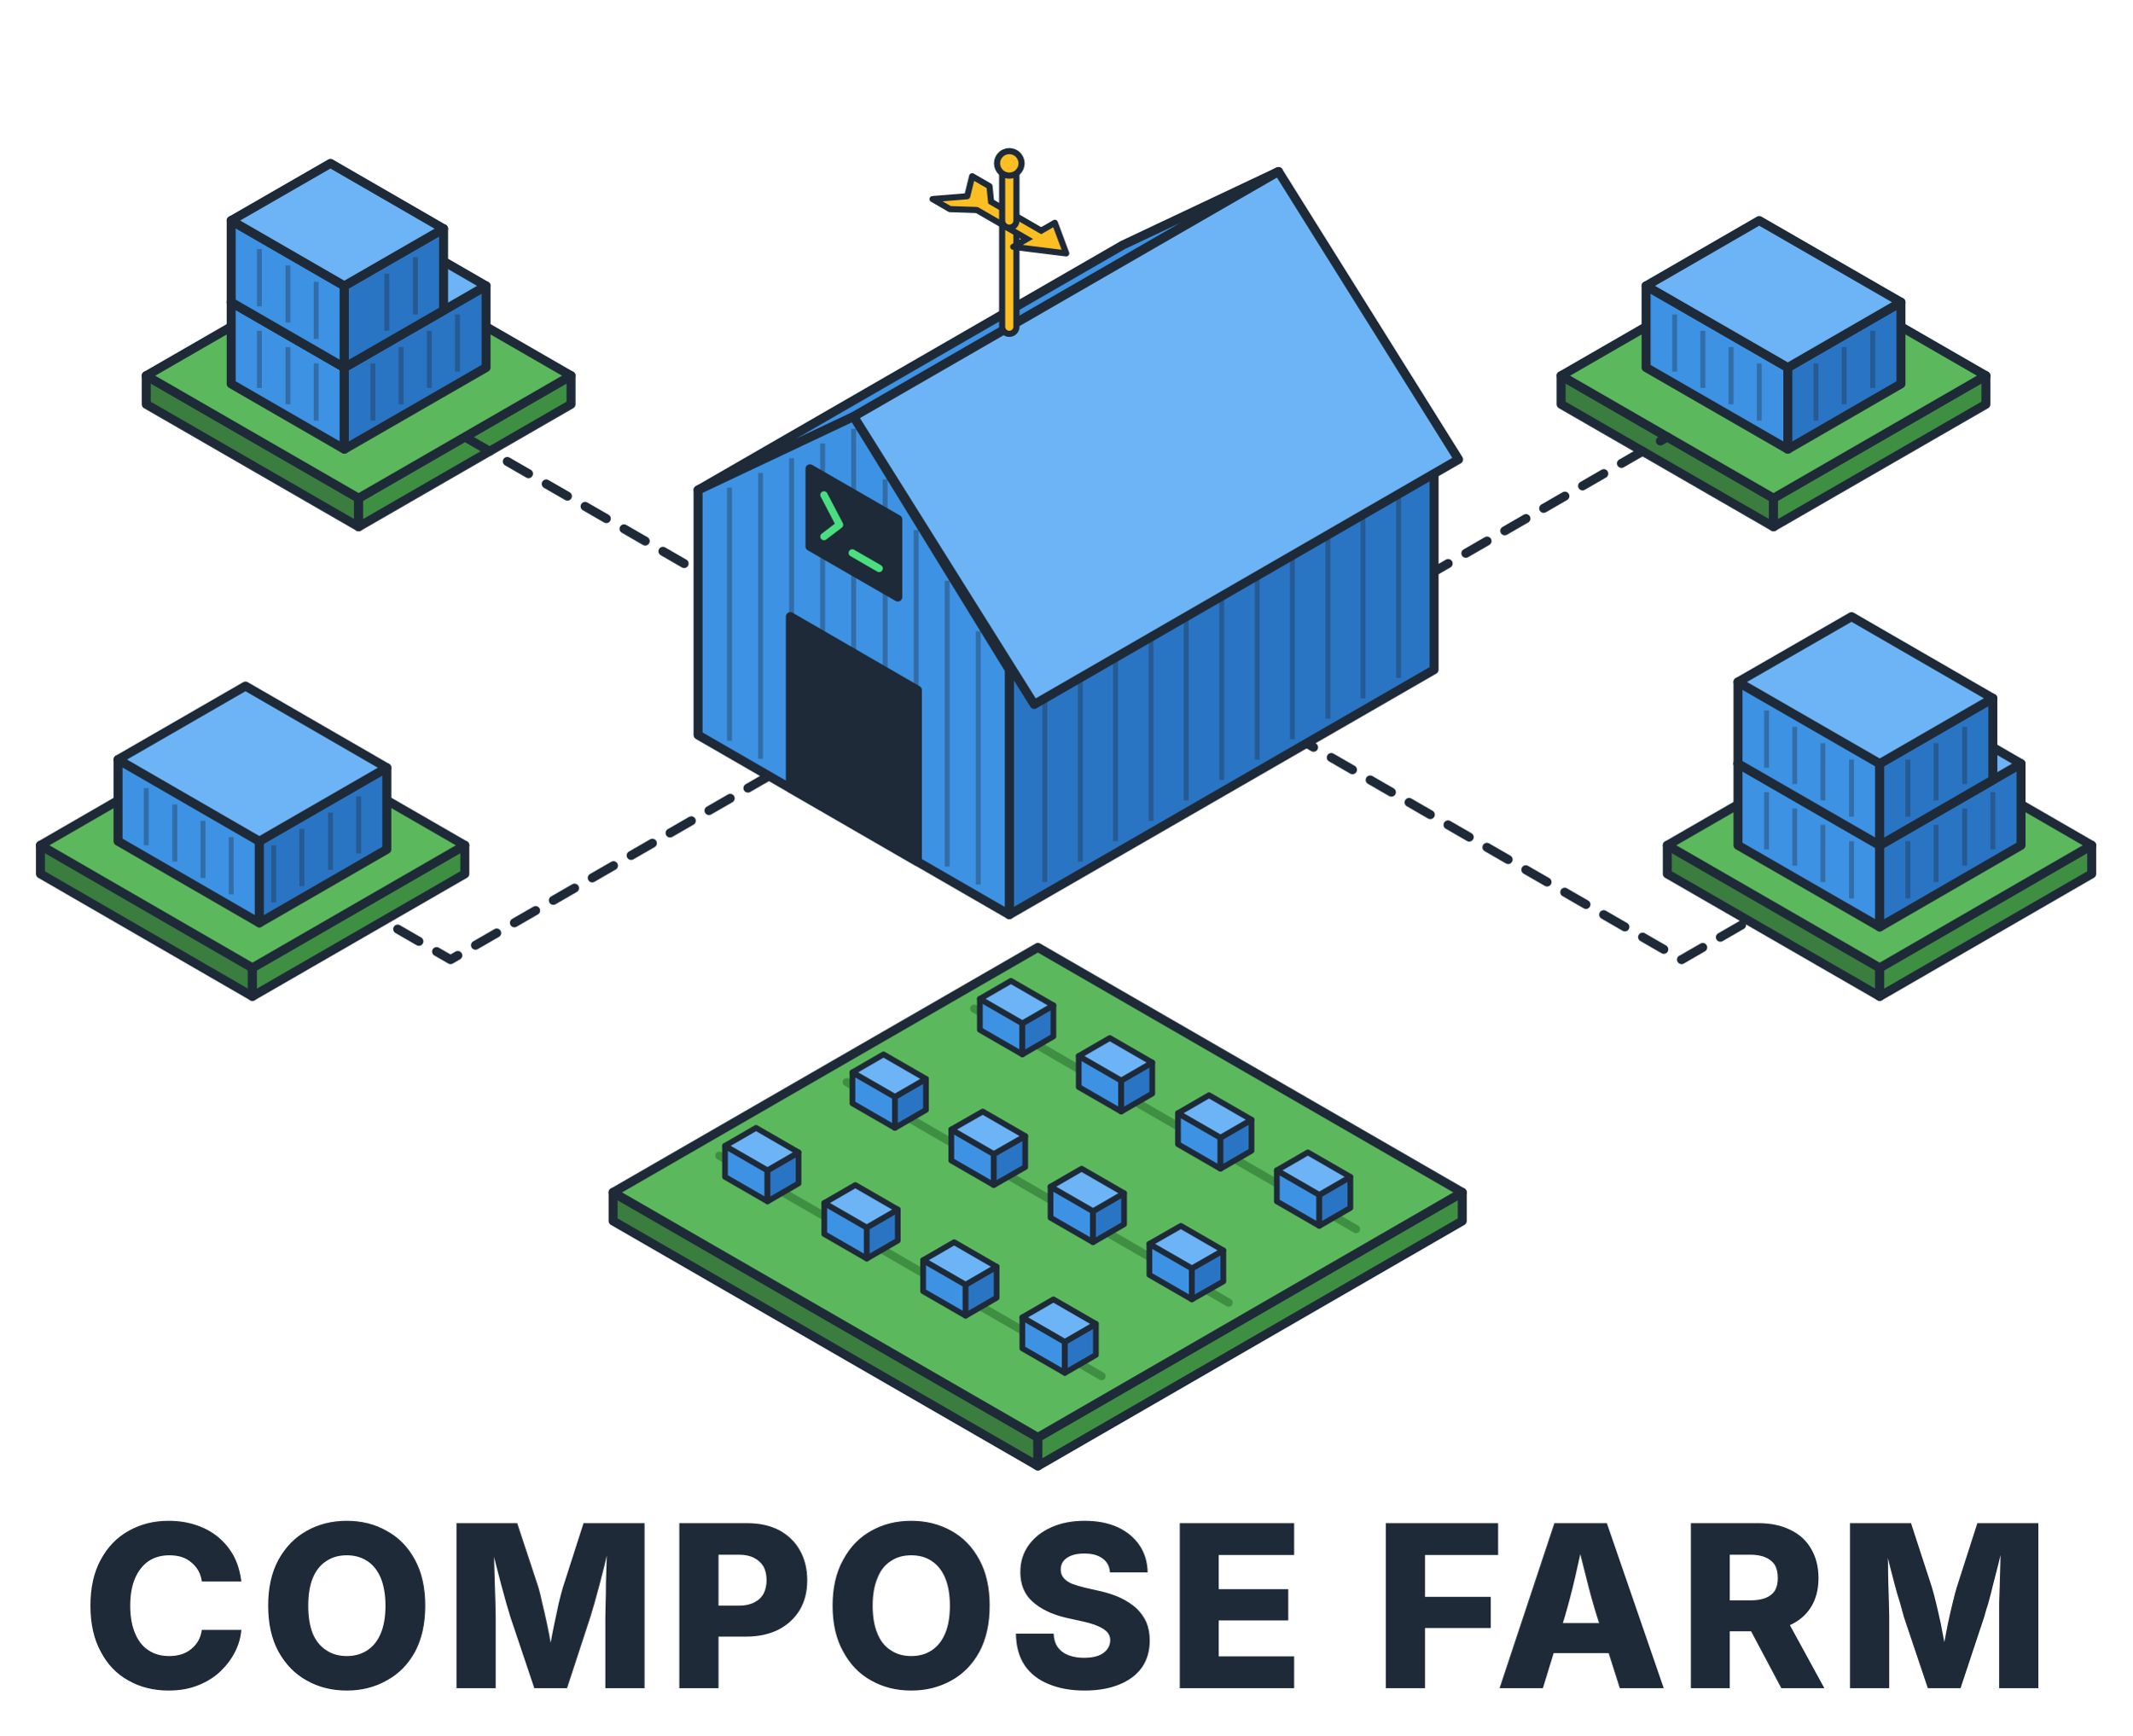
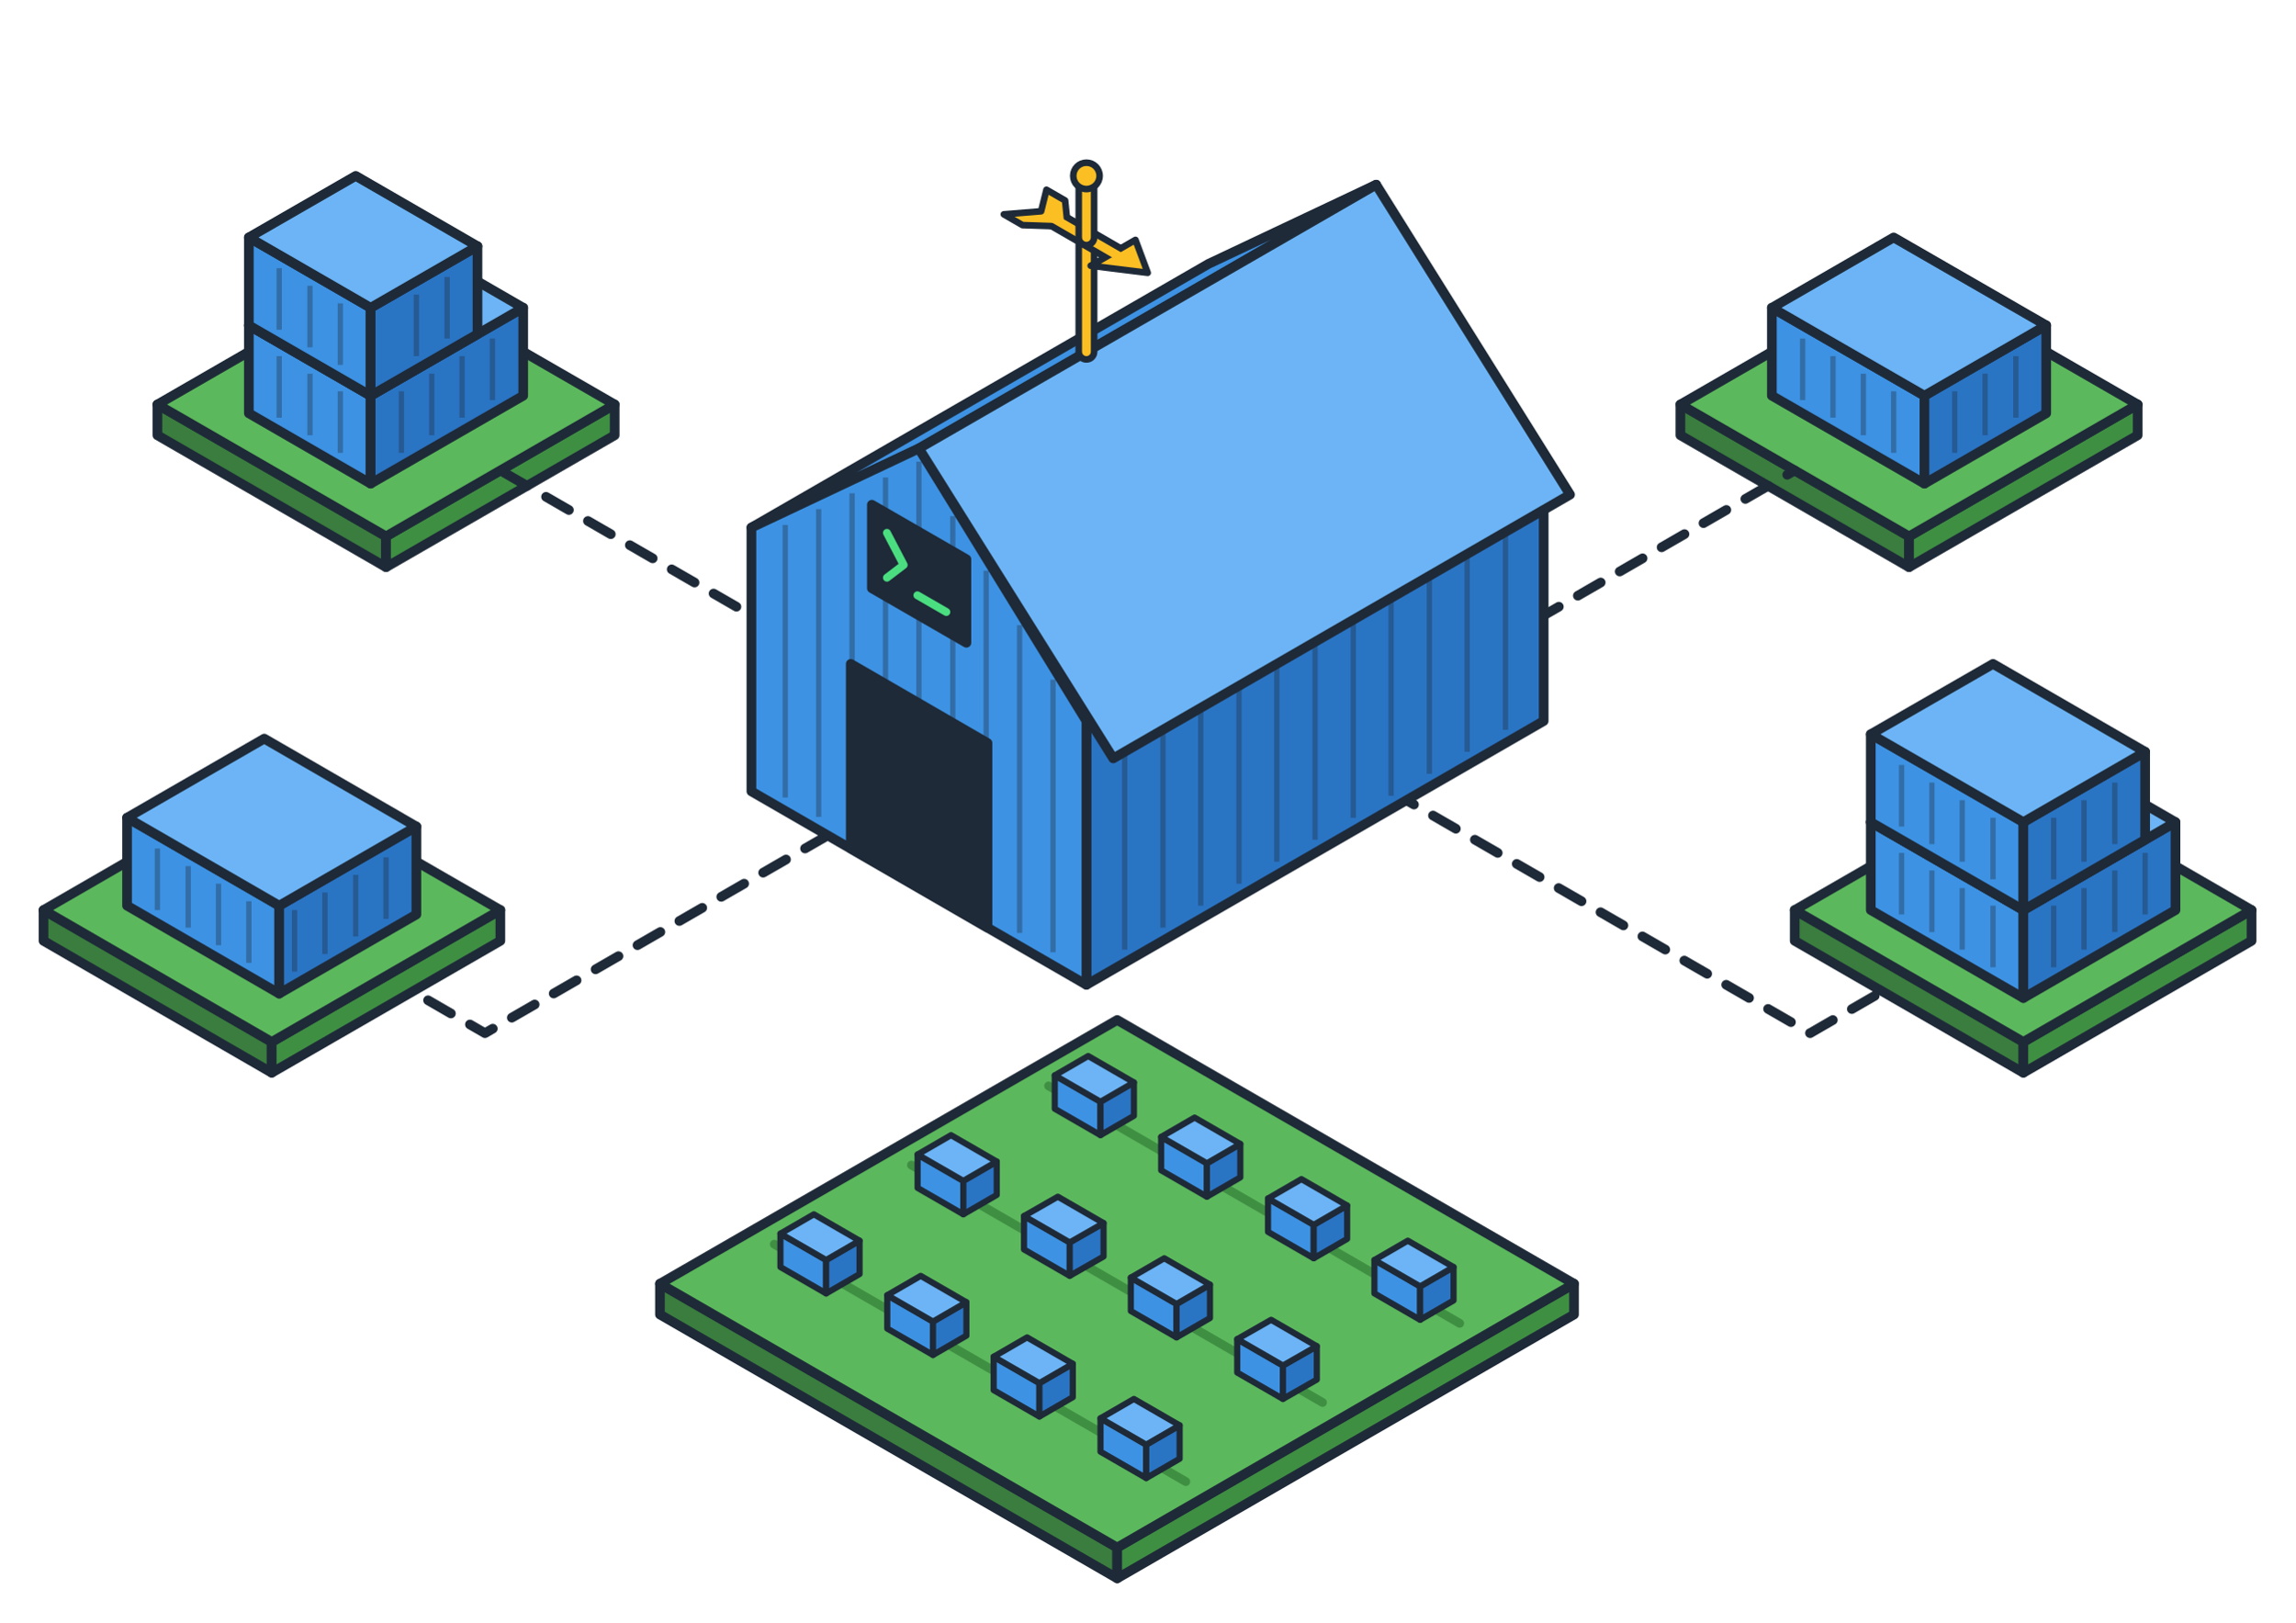
- <svg xmlns="http://www.w3.org/2000/svg" viewBox="139 28 522 425" width="522" height="425" role="img" aria-label="Compose Farm">
+ <svg xmlns="http://www.w3.org/2000/svg" viewBox="139 28 522 369" width="522" height="369" role="img" aria-label="Compose Farm">
  <style>
.o{stroke:#1e2a38;stroke-width:2.2;stroke-linejoin:round}
.o.thin{stroke-width:1.4}
.rib{stroke:#1e2a38;stroke-opacity:.35;stroke-width:1.2}
.furrow{stroke:#3f8f43;stroke-width:2;stroke-linecap:round}
.dash{fill:none;stroke:#1e2a38;stroke-width:2.2;stroke-dasharray:6 5;stroke-linecap:round;stroke-linejoin:round}
.term{fill:none;stroke:#4ade80;stroke-width:1.8;stroke-linecap:round;stroke-linejoin:round;vector-effect:non-scaling-stroke}
.vcase{fill:none;stroke:#1e2a38;stroke-width:5;stroke-linecap:round;stroke-linejoin:round;vector-effect:non-scaling-stroke}
.vcore{fill:none;stroke:#fbbf24;stroke-width:2;stroke-linecap:round;stroke-linejoin:round;vector-effect:non-scaling-stroke}
.vfill{fill:#fbbf24;stroke:#1e2a38;stroke-width:1.5;stroke-linejoin:round;vector-effect:non-scaling-stroke}
.wfill{fill:#1e2a38;stroke:none}
.pulse{display:none}
.spin{transform-origin:0 0;animation:spin 10s linear infinite}
@keyframes spin{0%{transform:rotate(0.0deg)}5%{transform:rotate(35.6deg)}10%{transform:rotate(64.5deg)}15%{transform:rotate(82.5deg)}20%{transform:rotate(89.6deg)}25%{transform:rotate(90.0deg)}30%{transform:rotate(90.4deg)}35%{transform:rotate(97.5deg)}40%{transform:rotate(115.5deg)}45%{transform:rotate(144.4deg)}50%{transform:rotate(180.0deg)}55%{transform:rotate(215.6deg)}60%{transform:rotate(244.5deg)}65%{transform:rotate(262.5deg)}70%{transform:rotate(269.6deg)}75%{transform:rotate(270.0deg)}80%{transform:rotate(270.4deg)}85%{transform:rotate(277.5deg)}90%{transform:rotate(295.5deg)}95%{transform:rotate(324.4deg)}100%{transform:rotate(360.0deg)}}
.pulse{display:inline;fill:none;stroke-width:4.5;stroke-linecap:round;stroke-dasharray:12 200;stroke-dashoffset:12;animation:pulse 2.8s linear infinite}
.pulse.out{stroke:#facc15;filter:drop-shadow(0 0 3px #f59e0b)}
.pulse.back{stroke:#4ade80;filter:drop-shadow(0 0 3px #16a34a)}
@keyframes pulse{0%{stroke-dashoffset:12}65%,100%{stroke-dashoffset:-100}}
.crop{transform-box:fill-box;transform-origin:50% 100%;animation:grow 12s ease-out infinite both}
@keyframes grow{0%,78%{transform:scale(1)}84%,88%{transform:scale(0)}94%{transform:scale(1.15)}97%,100%{transform:scale(1)}}
.migrant{animation:migrate 12s ease-in-out infinite}
@keyframes migrate{0%,36%{transform:translate(0.0px,0.0px)}39%{transform:translate(0.0px,-14.0px)}44%{transform:translate(-12.1px,-30.0px)}51%{transform:translate(-24.2px,100.0px)}54%,86%{transform:translate(-24.2px,114.0px)}89%{transform:translate(-24.2px,100.0px)}94%{transform:translate(-12.1px,-30.0px)}98%{transform:translate(0.0px,-14.0px)}100%{transform:translate(0.0px,0.0px)}}
.cursor{animation:blink 1.2s steps(1) infinite}
@keyframes blink{50%{opacity:0}}
@media (prefers-reduced-motion:reduce){.spin,.crop,.migrant,.cursor{animation:none}.pulse{display:none}}
@media (prefers-color-scheme:dark){.dash{stroke:#e6edf3}.wfill{fill:#e6edf3}}
</style>
  <polygon class="o" points="174.8,120.0 226.8,150.0 226.8,157.0 174.8,127.0" fill="#3a7d3e" />
  <polygon class="o" points="278.8,120.0 226.8,150.0 226.8,157.0 278.8,127.0" fill="#3f8f43" />
  <polygon class="o" points="226.8,90.0 278.8,120.0 226.8,150.0 174.8,120.0" fill="#5cb85c" />
  <polygon class="o" points="521.2,120.0 573.2,150.0 573.2,157.0 521.2,127.0" fill="#3a7d3e" />
  <polygon class="o" points="625.2,120.0 573.2,150.0 573.2,157.0 625.2,127.0" fill="#3f8f43" />
  <polygon class="o" points="573.2,90.0 625.2,120.0 573.2,150.0 521.2,120.0" fill="#5cb85c" />
  <polygon class="o" points="195.6,122.0 223.3,138.0 223.3,118.0 195.6,102.0" fill="#3d92e3" />
  <polygon class="o" points="258.0,118.0 223.3,138.0 223.3,118.0 258.0,98.0" fill="#2a74c4" />
  <polygon class="o" points="230.3,82.0 258.0,98.0 223.3,118.0 195.6,102.0" fill="#6cb4f5" />
  <line class="rib" x1="202.5" y1="123.0" x2="202.5" y2="109.0" />
  <line class="rib" x1="209.5" y1="127.0" x2="209.5" y2="113.0" />
  <line class="rib" x1="216.4" y1="131.0" x2="216.4" y2="117.0" />
  <line class="rib" x1="251.0" y1="119.0" x2="251.0" y2="105.0" />
  <line class="rib" x1="244.1" y1="123.0" x2="244.1" y2="109.0" />
  <line class="rib" x1="237.2" y1="127.0" x2="237.2" y2="113.0" />
  <line class="rib" x1="230.3" y1="131.0" x2="230.3" y2="117.0" />
  <polygon class="o" points="542.0,118.0 576.7,138.0 576.7,118.0 542.0,98.0" fill="#3d92e3" />
  <polygon class="o" points="604.4,122.0 576.7,138.0 576.7,118.0 604.4,102.0" fill="#2a74c4" />
  <polygon class="o" points="569.7,82.0 604.4,102.0 576.7,118.0 542.0,98.0" fill="#6cb4f5" />
  <line class="rib" x1="549.0" y1="119.0" x2="549.0" y2="105.0" />
  <line class="rib" x1="555.9" y1="123.0" x2="555.9" y2="109.0" />
  <line class="rib" x1="562.8" y1="127.0" x2="562.8" y2="113.0" />
  <line class="rib" x1="569.7" y1="131.0" x2="569.7" y2="117.0" />
  <line class="rib" x1="597.5" y1="123.0" x2="597.5" y2="109.0" />
  <line class="rib" x1="590.5" y1="127.0" x2="590.5" y2="113.0" />
  <line class="rib" x1="583.6" y1="131.0" x2="583.6" y2="117.0" />
  <path class="dash" d="M344.6,188.0 L252.8,135.0" />
  <path class="pulse out" pathLength="100" style="animation-delay:-0.0s" d="M344.6,188.0 L252.8,135.0" />
  <path class="pulse back" pathLength="100" style="animation-delay:-1.4s" d="M252.8,135.0 L344.6,188.0" />
  <path class="dash" d="M469.3,180.0 L547.2,135.0" />
  <path class="pulse out" pathLength="100" style="animation-delay:-0.7s" d="M469.3,180.0 L547.2,135.0" />
  <path class="pulse back" pathLength="100" style="animation-delay:-2.1s" d="M547.2,135.0 L469.3,180.0" />
  <path class="dash" d="M327.3,218.0 L249.3,263.0 L209.5,240.0" />
  <path class="pulse out" pathLength="100" style="animation-delay:-1.4s" d="M327.3,218.0 L249.3,263.0 L209.5,240.0" />
  <path class="pulse back" pathLength="100" style="animation-delay:-2.8s" d="M209.5,240.0 L249.3,263.0 L327.3,218.0" />
  <path class="dash" d="M455.4,208.0 L550.7,263.0 L590.5,240.0" />
  <path class="pulse out" pathLength="100" style="animation-delay:-2.1s" d="M455.4,208.0 L550.7,263.0 L590.5,240.0" />
  <path class="pulse back" pathLength="100" style="animation-delay:-3.5s" d="M590.5,240.0 L550.7,263.0 L455.4,208.0" />
  <polygon class="o" points="413.9,88.0 452.0,70.0 348.0,130.0 309.9,148.0" fill="#3d92e3" />
  <polygon class="o" points="490.1,192.0 386.1,252.0 386.1,192.0 490.1,132.0" fill="#2a74c4" />
  <line class="rib" x1="481.4" y1="194.0" x2="481.4" y2="140.0" />
  <line class="rib" x1="472.7" y1="199.0" x2="472.7" y2="145.0" />
  <line class="rib" x1="464.1" y1="204.0" x2="464.1" y2="150.0" />
  <line class="rib" x1="455.4" y1="209.0" x2="455.4" y2="155.0" />
  <line class="rib" x1="446.8" y1="214.0" x2="446.8" y2="160.0" />
  <line class="rib" x1="438.1" y1="219.0" x2="438.1" y2="165.0" />
  <line class="rib" x1="429.4" y1="224.0" x2="429.4" y2="170.0" />
  <line class="rib" x1="420.8" y1="229.0" x2="420.8" y2="175.0" />
  <line class="rib" x1="412.1" y1="234.0" x2="412.1" y2="180.0" />
  <line class="rib" x1="403.5" y1="239.0" x2="403.5" y2="185.0" />
  <line class="rib" x1="394.8" y1="244.0" x2="394.8" y2="190.0" />
  <polygon class="o" points="309.9,208.0 386.1,252.0 386.1,192.0 348.0,130.0 309.9,148.0" fill="#3d92e3" />
  <line class="rib" x1="317.6" y1="209.4" x2="317.6" y2="147.4" />
  <line class="rib" x1="325.2" y1="213.8" x2="325.2" y2="143.8" />
  <line class="rib" x1="332.8" y1="218.2" x2="332.8" y2="140.2" />
  <line class="rib" x1="340.4" y1="222.6" x2="340.4" y2="136.6" />
  <line class="rib" x1="348.0" y1="227.0" x2="348.0" y2="133.0" />
  <line class="rib" x1="355.7" y1="231.4" x2="355.7" y2="145.4" />
  <line class="rib" x1="363.3" y1="235.8" x2="363.3" y2="157.8" />
  <line class="rib" x1="370.9" y1="240.2" x2="370.9" y2="170.2" />
  <line class="rib" x1="378.5" y1="244.6" x2="378.5" y2="182.6" />
  <polygon class="o" points="452.0,70.0 496.1,140.5 392.2,200.5 348.0,130.0" fill="#6cb4f5" />
  <polygon class="o" points="332.5,221.0 363.6,239.0 363.6,197.0 332.5,179.0" fill="#1e2a38" />
  <polygon class="o" points="337.3,161.8 358.8,174.2 358.8,155.2 337.3,142.8" fill="#1e2a38" />
  <g transform="matrix(17.32 10.00 0 -20.00 348.0 230.0)">
    <path class="term" d="M-0.42,3.83 L-0.2,3.575 L-0.42,3.32" />
    <path class="term cursor" d="M-0.02,3.32 H0.36" />
  </g>
  <polygon class="o" points="289.1,320.0 393.1,380.0 393.1,387.0 289.1,327.0" fill="#3a7d3e" />
  <polygon class="o" points="497.0,320.0 393.1,380.0 393.1,387.0 497.0,327.0" fill="#3f8f43" />
  <polygon class="o" points="393.1,260.0 497.0,320.0 393.1,380.0 289.1,320.0" fill="#5cb85c" />
  <line class="furrow" x1="377.5" y1="275.0" x2="471.0" y2="329.0" />
  <line class="furrow" x1="346.3" y1="293.0" x2="439.8" y2="347.0" />
  <line class="furrow" x1="315.1" y1="311.0" x2="408.7" y2="365.0" />
  <g class="crop" style="animation-delay:0.00s">
    <polygon class="o thin" points="378.9,280.2 389.3,286.2 389.3,278.6 378.9,272.6" fill="#3d92e3" />
    <polygon class="o thin" points="396.9,281.8 389.3,286.2 389.3,278.6 396.9,274.2" fill="#2a74c4" />
    <polygon class="o thin" points="386.5,268.2 396.9,274.2 389.3,278.6 378.9,272.6" fill="#6cb4f5" />
  </g>
  <g class="crop" style="animation-delay:0.12s">
    <polygon class="o thin" points="347.7,298.2 358.1,304.2 358.1,296.6 347.7,290.6" fill="#3d92e3" />
    <polygon class="o thin" points="365.7,299.8 358.1,304.2 358.1,296.6 365.7,292.2" fill="#2a74c4" />
    <polygon class="o thin" points="355.3,286.2 365.7,292.2 358.1,296.6 347.7,290.6" fill="#6cb4f5" />
  </g>
  <g class="crop" style="animation-delay:0.12s">
    <polygon class="o thin" points="403.1,294.2 413.5,300.2 413.5,292.6 403.1,286.6" fill="#3d92e3" />
    <polygon class="o thin" points="421.1,295.8 413.5,300.2 413.5,292.6 421.1,288.2" fill="#2a74c4" />
    <polygon class="o thin" points="410.7,282.2 421.1,288.2 413.5,292.6 403.1,286.6" fill="#6cb4f5" />
  </g>
  <g class="crop" style="animation-delay:0.24s">
    <polygon class="o thin" points="316.5,316.2 326.9,322.2 326.9,314.6 316.5,308.6" fill="#3d92e3" />
    <polygon class="o thin" points="334.5,317.8 326.9,322.2 326.9,314.6 334.5,310.2" fill="#2a74c4" />
    <polygon class="o thin" points="324.1,304.2 334.5,310.2 326.9,314.6 316.5,308.6" fill="#6cb4f5" />
  </g>
  <g class="crop" style="animation-delay:0.24s">
    <polygon class="o thin" points="371.9,312.2 382.3,318.2 382.3,310.6 371.9,304.6" fill="#3d92e3" />
    <polygon class="o thin" points="390.0,313.8 382.3,318.2 382.3,310.6 390.0,306.2" fill="#2a74c4" />
    <polygon class="o thin" points="379.6,300.2 390.0,306.2 382.3,310.6 371.9,304.6" fill="#6cb4f5" />
  </g>
  <g class="crop" style="animation-delay:0.24s">
    <polygon class="o thin" points="427.4,308.2 437.8,314.2 437.8,306.6 427.4,300.6" fill="#3d92e3" />
    <polygon class="o thin" points="445.4,309.8 437.8,314.2 437.8,306.6 445.4,302.2" fill="#2a74c4" />
    <polygon class="o thin" points="435.0,296.2 445.4,302.2 437.8,306.6 427.4,300.6" fill="#6cb4f5" />
  </g>
  <g class="crop" style="animation-delay:0.36s">
    <polygon class="o thin" points="340.8,330.2 351.2,336.2 351.2,328.6 340.8,322.6" fill="#3d92e3" />
    <polygon class="o thin" points="358.8,331.8 351.2,336.2 351.2,328.6 358.8,324.2" fill="#2a74c4" />
    <polygon class="o thin" points="348.4,318.2 358.8,324.2 351.2,328.6 340.8,322.6" fill="#6cb4f5" />
  </g>
  <g class="crop" style="animation-delay:0.36s">
    <polygon class="o thin" points="396.2,326.2 406.6,332.2 406.6,324.6 396.2,318.6" fill="#3d92e3" />
    <polygon class="o thin" points="414.2,327.8 406.6,332.2 406.6,324.6 414.2,320.2" fill="#2a74c4" />
    <polygon class="o thin" points="403.8,314.2 414.2,320.2 406.6,324.6 396.2,318.6" fill="#6cb4f5" />
  </g>
  <g class="crop" style="animation-delay:0.36s">
    <polygon class="o thin" points="451.6,322.2 462.0,328.2 462.0,320.6 451.6,314.6" fill="#3d92e3" />
    <polygon class="o thin" points="469.6,323.8 462.0,328.2 462.0,320.6 469.6,316.2" fill="#2a74c4" />
    <polygon class="o thin" points="459.2,310.2 469.6,316.2 462.0,320.6 451.6,314.6" fill="#6cb4f5" />
  </g>
  <g class="crop" style="animation-delay:0.48s">
    <polygon class="o thin" points="365.0,344.2 375.4,350.2 375.4,342.6 365.0,336.6" fill="#3d92e3" />
    <polygon class="o thin" points="383.0,345.8 375.4,350.2 375.4,342.6 383.0,338.2" fill="#2a74c4" />
    <polygon class="o thin" points="372.6,332.2 383.0,338.2 375.4,342.6 365.0,336.6" fill="#6cb4f5" />
  </g>
  <g class="crop" style="animation-delay:0.48s">
    <polygon class="o thin" points="420.4,340.2 430.8,346.2 430.8,338.6 420.4,332.6" fill="#3d92e3" />
    <polygon class="o thin" points="438.5,341.8 430.8,346.2 430.8,338.6 438.5,334.2" fill="#2a74c4" />
    <polygon class="o thin" points="428.1,328.2 438.5,334.2 430.8,338.6 420.4,332.6" fill="#6cb4f5" />
  </g>
  <g class="crop" style="animation-delay:0.60s">
    <polygon class="o thin" points="389.3,358.2 399.7,364.2 399.7,356.6 389.3,350.6" fill="#3d92e3" />
    <polygon class="o thin" points="407.3,359.8 399.7,364.2 399.7,356.6 407.3,352.2" fill="#2a74c4" />
    <polygon class="o thin" points="396.9,346.2 407.3,352.2 399.7,356.6 389.3,350.6" fill="#6cb4f5" />
  </g>
  <polygon class="o" points="148.9,235.0 200.8,265.0 200.8,272.0 148.9,242.0" fill="#3a7d3e" />
  <polygon class="o" points="252.8,235.0 200.8,265.0 200.8,272.0 252.8,242.0" fill="#3f8f43" />
  <polygon class="o" points="200.8,205.0 252.8,235.0 200.8,265.0 148.9,235.0" fill="#5cb85c" />
  <polygon class="o" points="547.2,235.0 599.2,265.0 599.2,272.0 547.2,242.0" fill="#3a7d3e" />
  <polygon class="o" points="651.1,235.0 599.2,265.0 599.2,272.0 651.1,242.0" fill="#3f8f43" />
  <polygon class="o" points="599.2,205.0 651.1,235.0 599.2,265.0 547.2,235.0" fill="#5cb85c" />
  <polygon class="o" points="167.9,234.0 202.5,254.0 202.5,234.0 167.9,214.0" fill="#3d92e3" />
  <polygon class="o" points="233.7,236.0 202.5,254.0 202.5,234.0 233.7,216.0" fill="#2a74c4" />
  <polygon class="o" points="199.1,196.0 233.7,216.0 202.5,234.0 167.9,214.0" fill="#6cb4f5" />
  <line class="rib" x1="174.8" y1="235.0" x2="174.8" y2="221.0" />
  <line class="rib" x1="181.8" y1="239.0" x2="181.8" y2="225.0" />
  <line class="rib" x1="188.7" y1="243.0" x2="188.7" y2="229.0" />
  <line class="rib" x1="195.6" y1="247.0" x2="195.6" y2="233.0" />
  <line class="rib" x1="226.8" y1="237.0" x2="226.8" y2="223.0" />
  <line class="rib" x1="219.9" y1="241.0" x2="219.9" y2="227.0" />
  <line class="rib" x1="212.9" y1="245.0" x2="212.9" y2="231.0" />
  <line class="rib" x1="206.0" y1="249.0" x2="206.0" y2="235.0" />
  <polygon class="o" points="564.5,235.0 599.2,255.0 599.2,235.0 564.5,215.0" fill="#3d92e3" />
  <polygon class="o" points="633.8,235.0 599.2,255.0 599.2,235.0 633.8,215.0" fill="#2a74c4" />
  <polygon class="o" points="599.2,195.0 633.8,215.0 599.2,235.0 564.5,215.0" fill="#6cb4f5" />
  <line class="rib" x1="571.5" y1="236.0" x2="571.5" y2="222.0" />
  <line class="rib" x1="578.4" y1="240.0" x2="578.4" y2="226.0" />
  <line class="rib" x1="585.3" y1="244.0" x2="585.3" y2="230.0" />
  <line class="rib" x1="592.3" y1="248.0" x2="592.3" y2="234.0" />
  <line class="rib" x1="626.9" y1="236.0" x2="626.9" y2="222.0" />
  <line class="rib" x1="620.0" y1="240.0" x2="620.0" y2="226.0" />
  <line class="rib" x1="613.0" y1="244.0" x2="613.0" y2="230.0" />
  <line class="rib" x1="606.1" y1="248.0" x2="606.1" y2="234.0" />
  <polygon class="o" points="564.5,215.0 599.2,235.0 599.2,215.0 564.5,195.0" fill="#3d92e3" />
  <polygon class="o" points="626.9,219.0 599.2,235.0 599.2,215.0 626.9,199.0" fill="#2a74c4" />
  <polygon class="o" points="592.3,179.0 626.9,199.0 599.2,215.0 564.5,195.0" fill="#6cb4f5" />
  <line class="rib" x1="571.5" y1="216.0" x2="571.5" y2="202.0" />
  <line class="rib" x1="578.4" y1="220.0" x2="578.4" y2="206.0" />
  <line class="rib" x1="585.3" y1="224.0" x2="585.3" y2="210.0" />
  <line class="rib" x1="592.3" y1="228.0" x2="592.3" y2="214.0" />
  <line class="rib" x1="620.0" y1="220.0" x2="620.0" y2="206.0" />
  <line class="rib" x1="613.0" y1="224.0" x2="613.0" y2="210.0" />
  <line class="rib" x1="606.1" y1="228.0" x2="606.1" y2="214.0" />
  <g class="migrant">
    <polygon class="o" points="195.6,102.0 223.3,118.0 223.3,98.0 195.6,82.0" fill="#3d92e3" />
    <polygon class="o" points="247.6,104.0 223.3,118.0 223.3,98.0 247.6,84.0" fill="#2a74c4" />
    <polygon class="o" points="219.9,68.0 247.6,84.0 223.3,98.0 195.6,82.0" fill="#6cb4f5" />
    <line class="rib" x1="202.5" y1="103.0" x2="202.5" y2="89.0" />
    <line class="rib" x1="209.5" y1="107.0" x2="209.5" y2="93.0" />
    <line class="rib" x1="216.4" y1="111.0" x2="216.4" y2="97.0" />
    <line class="rib" x1="240.7" y1="105.0" x2="240.7" y2="91.0" />
    <line class="rib" x1="233.7" y1="109.0" x2="233.7" y2="95.0" />
  </g>
  <path class="vcase" d="M386.1,108.0 V82.0" />
  <path class="vcore" d="M386.1,108.0 V82.0" />
  <g transform="translate(386.1 82.0) matrix(12.12 7.00 -12.12 7.00 0 0)">
    <g class="spin">
      <path class="vcase" d="M-0.7,0 H0.6" />
      <polygon class="vfill" points="1.15,0 0.5,0.42 0.5,-0.42" />
      <polygon class="vfill" points="-0.35,0 -0.8,0.4 -1.15,0.4 -0.85,0 -1.15,-0.4 -0.8,-0.4" />
      <path class="vcore" d="M-0.7,0 H0.6" />
    </g>
  </g>
  <path class="vcase" d="M386.1,82.0 V69.0" />
  <path class="vcore" d="M386.1,82.0 V69.0" />
  <circle class="vfill" cx="386.1" cy="68.0" r="3" />
-   <path class="wfill" transform="translate(158.9 401.0) scale(0.7216)" d="M29.6 56.8Q22 56.8 16 53.4Q10 50.1 6.6 43.6Q3.1 37.2 3.1 28Q3.1 18.8 6.6 12.4Q10.1 5.9 16.1 2.6Q22.1 -0.8 29.6 -0.8Q34.6 -0.8 38.8 0.6Q43.1 2 46.3 4.6Q49.6 7.3 51.7 11.1Q53.7 14.9 54.3 19.8H40.9Q40.6 17.7 39.7 16.1Q38.7 14.4 37.3 13.3Q35.9 12.1 34.1 11.5Q32.2 10.9 29.9 10.9Q25.8 10.9 22.8 12.9Q19.8 15 18.2 18.8Q16.6 22.6 16.6 28Q16.6 33.6 18.3 37.5Q19.9 41.3 22.9 43.2Q25.8 45.1 29.8 45.1Q32.1 45.1 34 44.5Q35.9 43.9 37.3 42.7Q38.7 41.6 39.7 39.9Q40.6 38.3 40.9 36.2H54.3Q54 40 52.2 43.6Q50.4 47.2 47.3 50.2Q44.2 53.2 39.7 55Q35.3 56.8 29.6 56.8Z M90.1 56.8Q82.5 56.8 76.5 53.4Q70.5 50.1 66.9 43.6Q63.4 37.2 63.4 28Q63.4 18.8 66.9 12.4Q70.5 5.9 76.5 2.6Q82.5 -0.8 90.1 -0.8Q97.6 -0.8 103.6 2.6Q109.7 5.9 113.2 12.4Q116.7 18.8 116.7 28Q116.7 37.2 113.2 43.7Q109.7 50.1 103.6 53.4Q97.6 56.8 90.1 56.8ZM90.1 45.1Q94.1 45.1 97.1 43.1Q100 41.2 101.6 37.4Q103.2 33.6 103.2 28Q103.2 22.5 101.6 18.6Q100 14.8 97.1 12.9Q94.1 10.9 90.1 10.9Q86 10.9 83.1 12.9Q80.1 14.8 78.5 18.7Q77 22.5 77 28Q77 33.6 78.5 37.4Q80.1 41.2 83.1 43.1Q86 45.1 90.1 45.1Z M127.3 56V0H147.9L155.1 21.8Q155.7 23.8 156.4 27.1Q157.2 30.4 158 34.1Q158.8 37.9 159.4 41.4Q160.1 44.9 160.5 47.4H158Q158.4 44.9 159.1 41.4Q159.7 37.9 160.5 34.1Q161.3 30.4 162 27.1Q162.8 23.8 163.4 21.8L170.4 0H191.1V56H177.8V31.9Q177.8 30 177.9 27Q178 24.1 178 20.6Q178.1 17.2 178.2 13.7Q178.3 10.1 178.3 7.1H179.1Q178.4 10.4 177.6 14Q176.7 17.6 175.8 21Q174.9 24.4 174.1 27.2Q173.3 30 172.7 31.9L164.8 56H153.7L145.6 31.9Q145 30 144.2 27.2Q143.4 24.4 142.5 21Q141.6 17.6 140.7 14.1Q139.8 10.5 139 7.1H140Q140 10.1 140.1 13.6Q140.2 17.1 140.3 20.6Q140.4 24.1 140.5 27Q140.6 30 140.6 31.9V56Z M202.9 56V0H225.9Q232.2 0 236.8 2.4Q241.4 4.9 243.8 9.2Q246.3 13.6 246.3 19.4Q246.3 25.1 243.8 29.4Q241.2 33.7 236.6 36.1Q231.9 38.5 225.5 38.5H211.3V28H223.1Q226.2 28 228.3 26.9Q230.4 25.9 231.5 23.9Q232.5 21.9 232.5 19.4Q232.5 16.7 231.5 14.8Q230.4 12.9 228.3 11.8Q226.2 10.7 223.1 10.7H216.2V56Z M281.6 56.8Q274 56.8 268 53.4Q262 50.1 258.5 43.6Q254.9 37.2 254.9 28Q254.9 18.8 258.5 12.4Q262 5.9 268 2.6Q274 -0.8 281.6 -0.8Q289.1 -0.8 295.2 2.6Q301.2 5.9 304.7 12.4Q308.2 18.8 308.2 28Q308.2 37.2 304.7 43.7Q301.2 50.1 295.2 53.4Q289.1 56.8 281.6 56.8ZM281.6 45.1Q285.7 45.1 288.6 43.1Q291.5 41.2 293.1 37.4Q294.7 33.6 294.7 28Q294.7 22.5 293.1 18.6Q291.5 14.8 288.6 12.9Q285.7 10.9 281.6 10.9Q277.5 10.9 274.6 12.9Q271.6 14.8 270.1 18.7Q268.5 22.5 268.5 28Q268.5 33.6 270.1 37.4Q271.6 41.2 274.6 43.1Q277.5 45.1 281.6 45.1Z M340.4 56.8Q333.4 56.8 328.2 54.6Q323 52.5 320.1 48.3Q317.2 44 317.1 37.5H329.9Q330 40.2 331.3 42.1Q332.6 43.9 334.9 44.8Q337.2 45.7 340.2 45.7Q343 45.7 345 45Q347 44.2 348 42.9Q349.1 41.5 349.1 39.7Q349.1 38.1 348.1 37Q347.1 35.9 345.1 35Q343.1 34.1 340 33.4L334.1 32.1Q326.9 30.4 322.7 26.6Q318.6 22.9 318.6 16.6Q318.6 11.4 321.4 7.5Q324.2 3.6 329.1 1.4Q334 -0.8 340.4 -0.8Q346.9 -0.8 351.7 1.4Q356.4 3.6 359.1 7.6Q361.7 11.5 361.8 16.7H349Q348.8 13.6 346.5 12Q344.3 10.3 340.3 10.3Q337.7 10.3 335.9 11Q334.1 11.7 333.2 12.9Q332.3 14.1 332.3 15.7Q332.3 17.4 333.3 18.6Q334.3 19.8 336.2 20.6Q338.1 21.3 340.6 21.9L345.4 23Q349.5 23.9 352.7 25.4Q355.8 26.9 358 28.9Q360.2 31 361.4 33.7Q362.5 36.4 362.5 39.8Q362.5 45.1 359.9 48.9Q357.2 52.7 352.3 54.7Q347.3 56.8 340.4 56.8Z M372.7 56V0H411.5V10.8H385.9V22.4H409.5V33H385.9V45.2H411.5V56Z M442.6 56V0H480.7V10.8H455.9V25H478.2V35.6H455.9V56Z M481.2 56 499.8 0H517.6L536.9 56H522L514.2 31.5Q512.3 25.4 510.6 18.5Q508.8 11.6 507.1 4.2H510Q508.3 11.7 506.8 18.5Q505.2 25.4 503.4 31.5L495.9 56ZM493.9 44.1V33.9H524.2V44.1Z M546.1 56V0H569Q575.3 0 579.9 2.3Q584.5 4.5 586.9 8.7Q589.4 12.9 589.4 18.6Q589.4 24.4 586.9 28.4Q584.4 32.5 579.7 34.6Q575 36.7 568.6 36.7H554V26.2H566.2Q569.3 26.2 571.4 25.4Q573.5 24.6 574.6 22.9Q575.6 21.2 575.6 18.6Q575.6 16 574.6 14.2Q573.5 12.5 571.4 11.6Q569.3 10.7 566.2 10.7H559.3V56ZM576.8 56 563.2 30.4H577.4L591.4 56Z M600.1 56V0H620.8L627.9 21.8Q628.5 23.8 629.3 27.1Q630.1 30.4 630.9 34.1Q631.6 37.9 632.3 41.4Q633 44.9 633.4 47.4H630.9Q631.3 44.9 631.9 41.4Q632.6 37.9 633.3 34.1Q634.1 30.4 634.9 27.1Q635.7 23.8 636.3 21.8L643.3 0H664V56H650.7V31.9Q650.7 30 650.7 27Q650.8 24.1 650.9 20.6Q651 17.2 651.1 13.7Q651.2 10.1 651.2 7.1H652Q651.3 10.4 650.4 14Q649.5 17.6 648.6 21Q647.8 24.4 647 27.2Q646.1 30 645.6 31.9L637.6 56H626.5L618.4 31.9Q617.9 30 617.1 27.2Q616.2 24.4 615.3 21Q614.4 17.6 613.5 14.1Q612.6 10.5 611.9 7.1H612.8Q612.9 10.1 613 13.6Q613 17.1 613.1 20.6Q613.2 24.1 613.3 27Q613.4 30 613.4 31.9V56Z" />
</svg>
